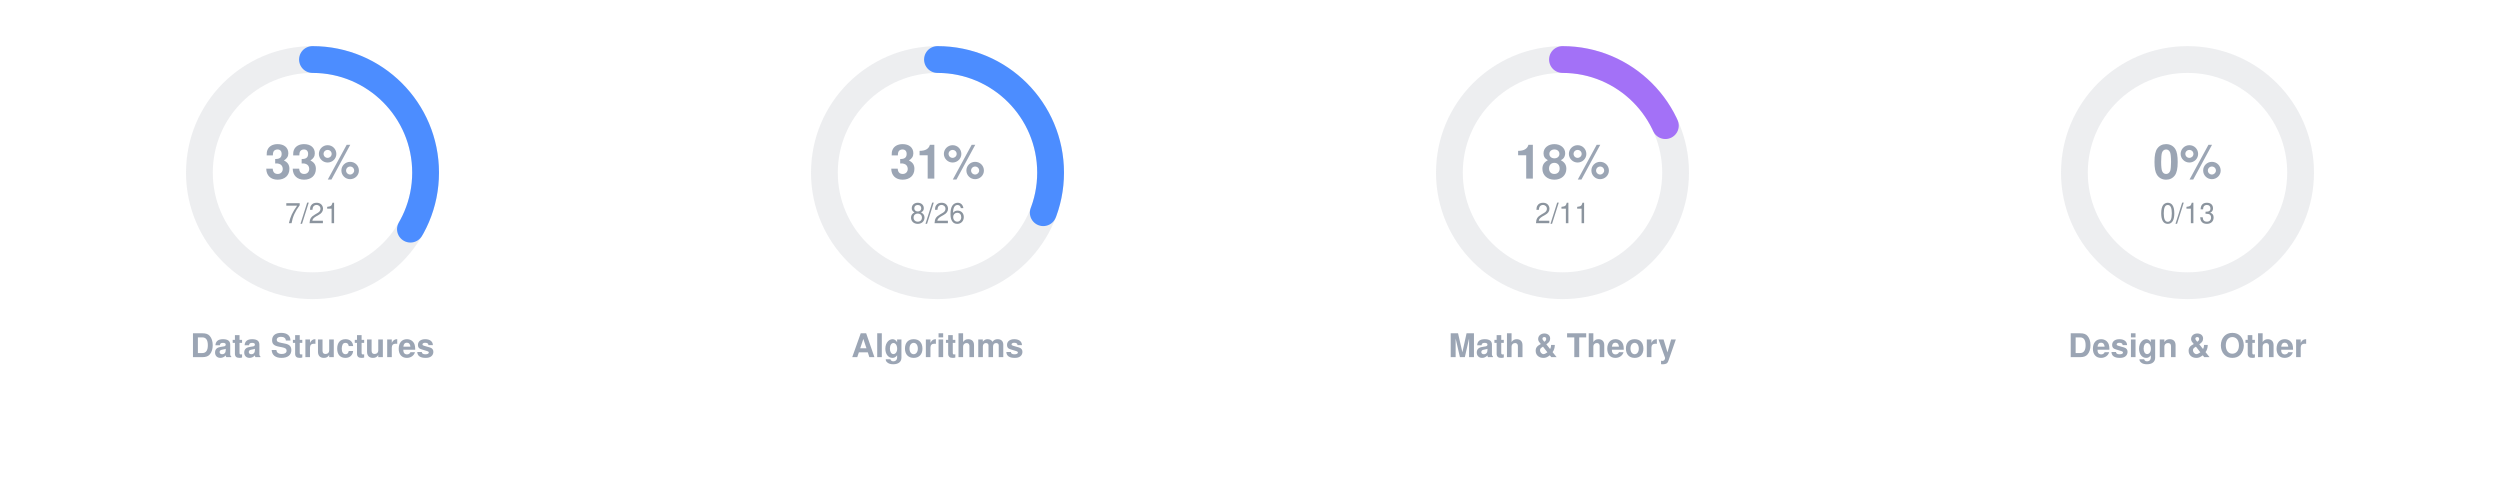
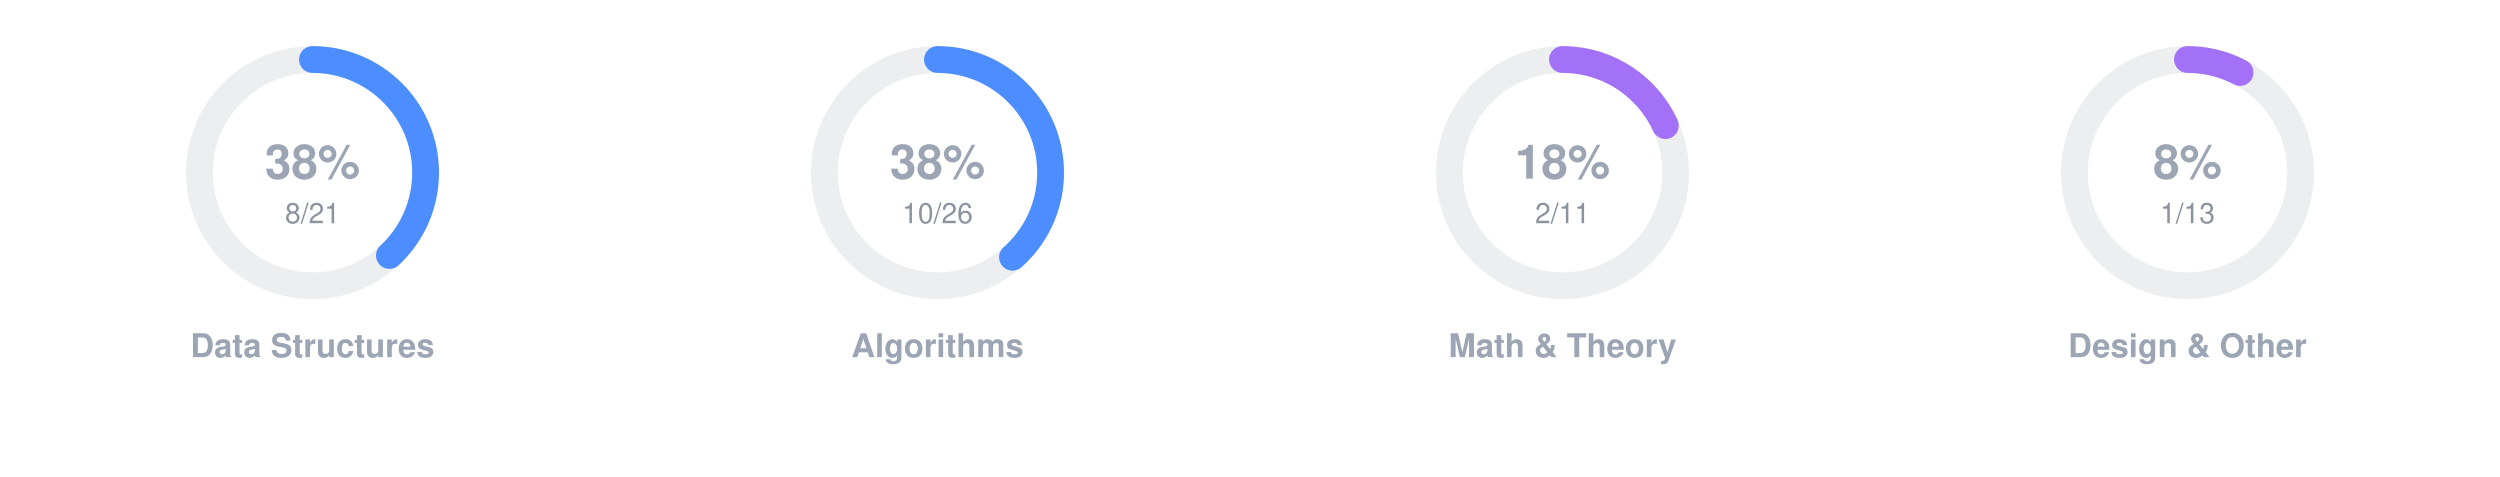
<svg xmlns="http://www.w3.org/2000/svg" width="840" height="160" viewBox="0 0 840 160" role="img" aria-label="Topic coverage by category" font-family="-apple-system,BlinkMacSystemFont,'Segoe UI',Helvetica,Arial,sans-serif">
  <circle cx="105" cy="58" r="38" fill="none" stroke="rgba(140,148,160,0.16)" stroke-width="9" />
-   <circle cx="105" cy="58" r="38" fill="none" stroke="#4c8dff" stroke-width="9" stroke-linecap="round" stroke-dasharray="79.59 159.17" transform="rotate(-90 105 58)" />
-   <text x="105" y="60" font-size="16" font-weight="700" fill="#9ba5b4" text-anchor="middle">33%</text>
-   <text x="105" y="75" font-size="9.5" font-weight="400" fill="#8b949e" text-anchor="middle">7/21</text>
+   <circle cx="105" cy="58" r="38" fill="none" stroke="#4c8dff" stroke-width="9" stroke-linecap="round" stroke-dasharray="90.96 147.8" transform="rotate(-90 105 58)" />
+   <text x="105" y="60" font-size="16" font-weight="700" fill="#9ba5b4" text-anchor="middle">38%</text>
+   <text x="105" y="75" font-size="9.5" font-weight="400" fill="#8b949e" text-anchor="middle">8/21</text>
  <text x="105" y="120" font-size="11" font-weight="600" fill="#9ba5b4" text-anchor="middle">Data Structures</text>
  <circle cx="315" cy="58" r="38" fill="none" stroke="rgba(140,148,160,0.16)" stroke-width="9" />
-   <circle cx="315" cy="58" r="38" fill="none" stroke="#4c8dff" stroke-width="9" stroke-linecap="round" stroke-dasharray="73.46 165.3" transform="rotate(-90 315 58)" />
-   <text x="315" y="60" font-size="16" font-weight="700" fill="#9ba5b4" text-anchor="middle">31%</text>
-   <text x="315" y="75" font-size="9.5" font-weight="400" fill="#8b949e" text-anchor="middle">8/26</text>
+   <circle cx="315" cy="58" r="38" fill="none" stroke="#4c8dff" stroke-width="9" stroke-linecap="round" stroke-dasharray="91.83 146.93" transform="rotate(-90 315 58)" />
+   <text x="315" y="60" font-size="16" font-weight="700" fill="#9ba5b4" text-anchor="middle">38%</text>
+   <text x="315" y="75" font-size="9.5" font-weight="400" fill="#8b949e" text-anchor="middle">10/26</text>
  <text x="315" y="120" font-size="11" font-weight="600" fill="#9ba5b4" text-anchor="middle">Algorithms</text>
  <circle cx="525" cy="58" r="38" fill="none" stroke="rgba(140,148,160,0.16)" stroke-width="9" />
  <circle cx="525" cy="58" r="38" fill="none" stroke="#a371f7" stroke-width="9" stroke-linecap="round" stroke-dasharray="43.41 195.35" transform="rotate(-90 525 58)" />
  <text x="525" y="60" font-size="16" font-weight="700" fill="#9ba5b4" text-anchor="middle">18%</text>
  <text x="525" y="75" font-size="9.5" font-weight="400" fill="#8b949e" text-anchor="middle">2/11</text>
  <text x="525" y="120" font-size="11" font-weight="600" fill="#9ba5b4" text-anchor="middle">Math &amp; Theory</text>
  <circle cx="735" cy="58" r="38" fill="none" stroke="rgba(140,148,160,0.16)" stroke-width="9" />
-   <text x="735" y="60" font-size="16" font-weight="700" fill="#9ba5b4" text-anchor="middle">0%</text>
-   <text x="735" y="75" font-size="9.5" font-weight="400" fill="#8b949e" text-anchor="middle">0/13</text>
+   <circle cx="735" cy="58" r="38" fill="none" stroke="#a371f7" stroke-width="9" stroke-linecap="round" stroke-dasharray="18.37 220.39" transform="rotate(-90 735 58)" />
+   <text x="735" y="60" font-size="16" font-weight="700" fill="#9ba5b4" text-anchor="middle">8%</text>
+   <text x="735" y="75" font-size="9.5" font-weight="400" fill="#8b949e" text-anchor="middle">1/13</text>
  <text x="735" y="120" font-size="11" font-weight="600" fill="#9ba5b4" text-anchor="middle">Design &amp; Other</text>
</svg>
